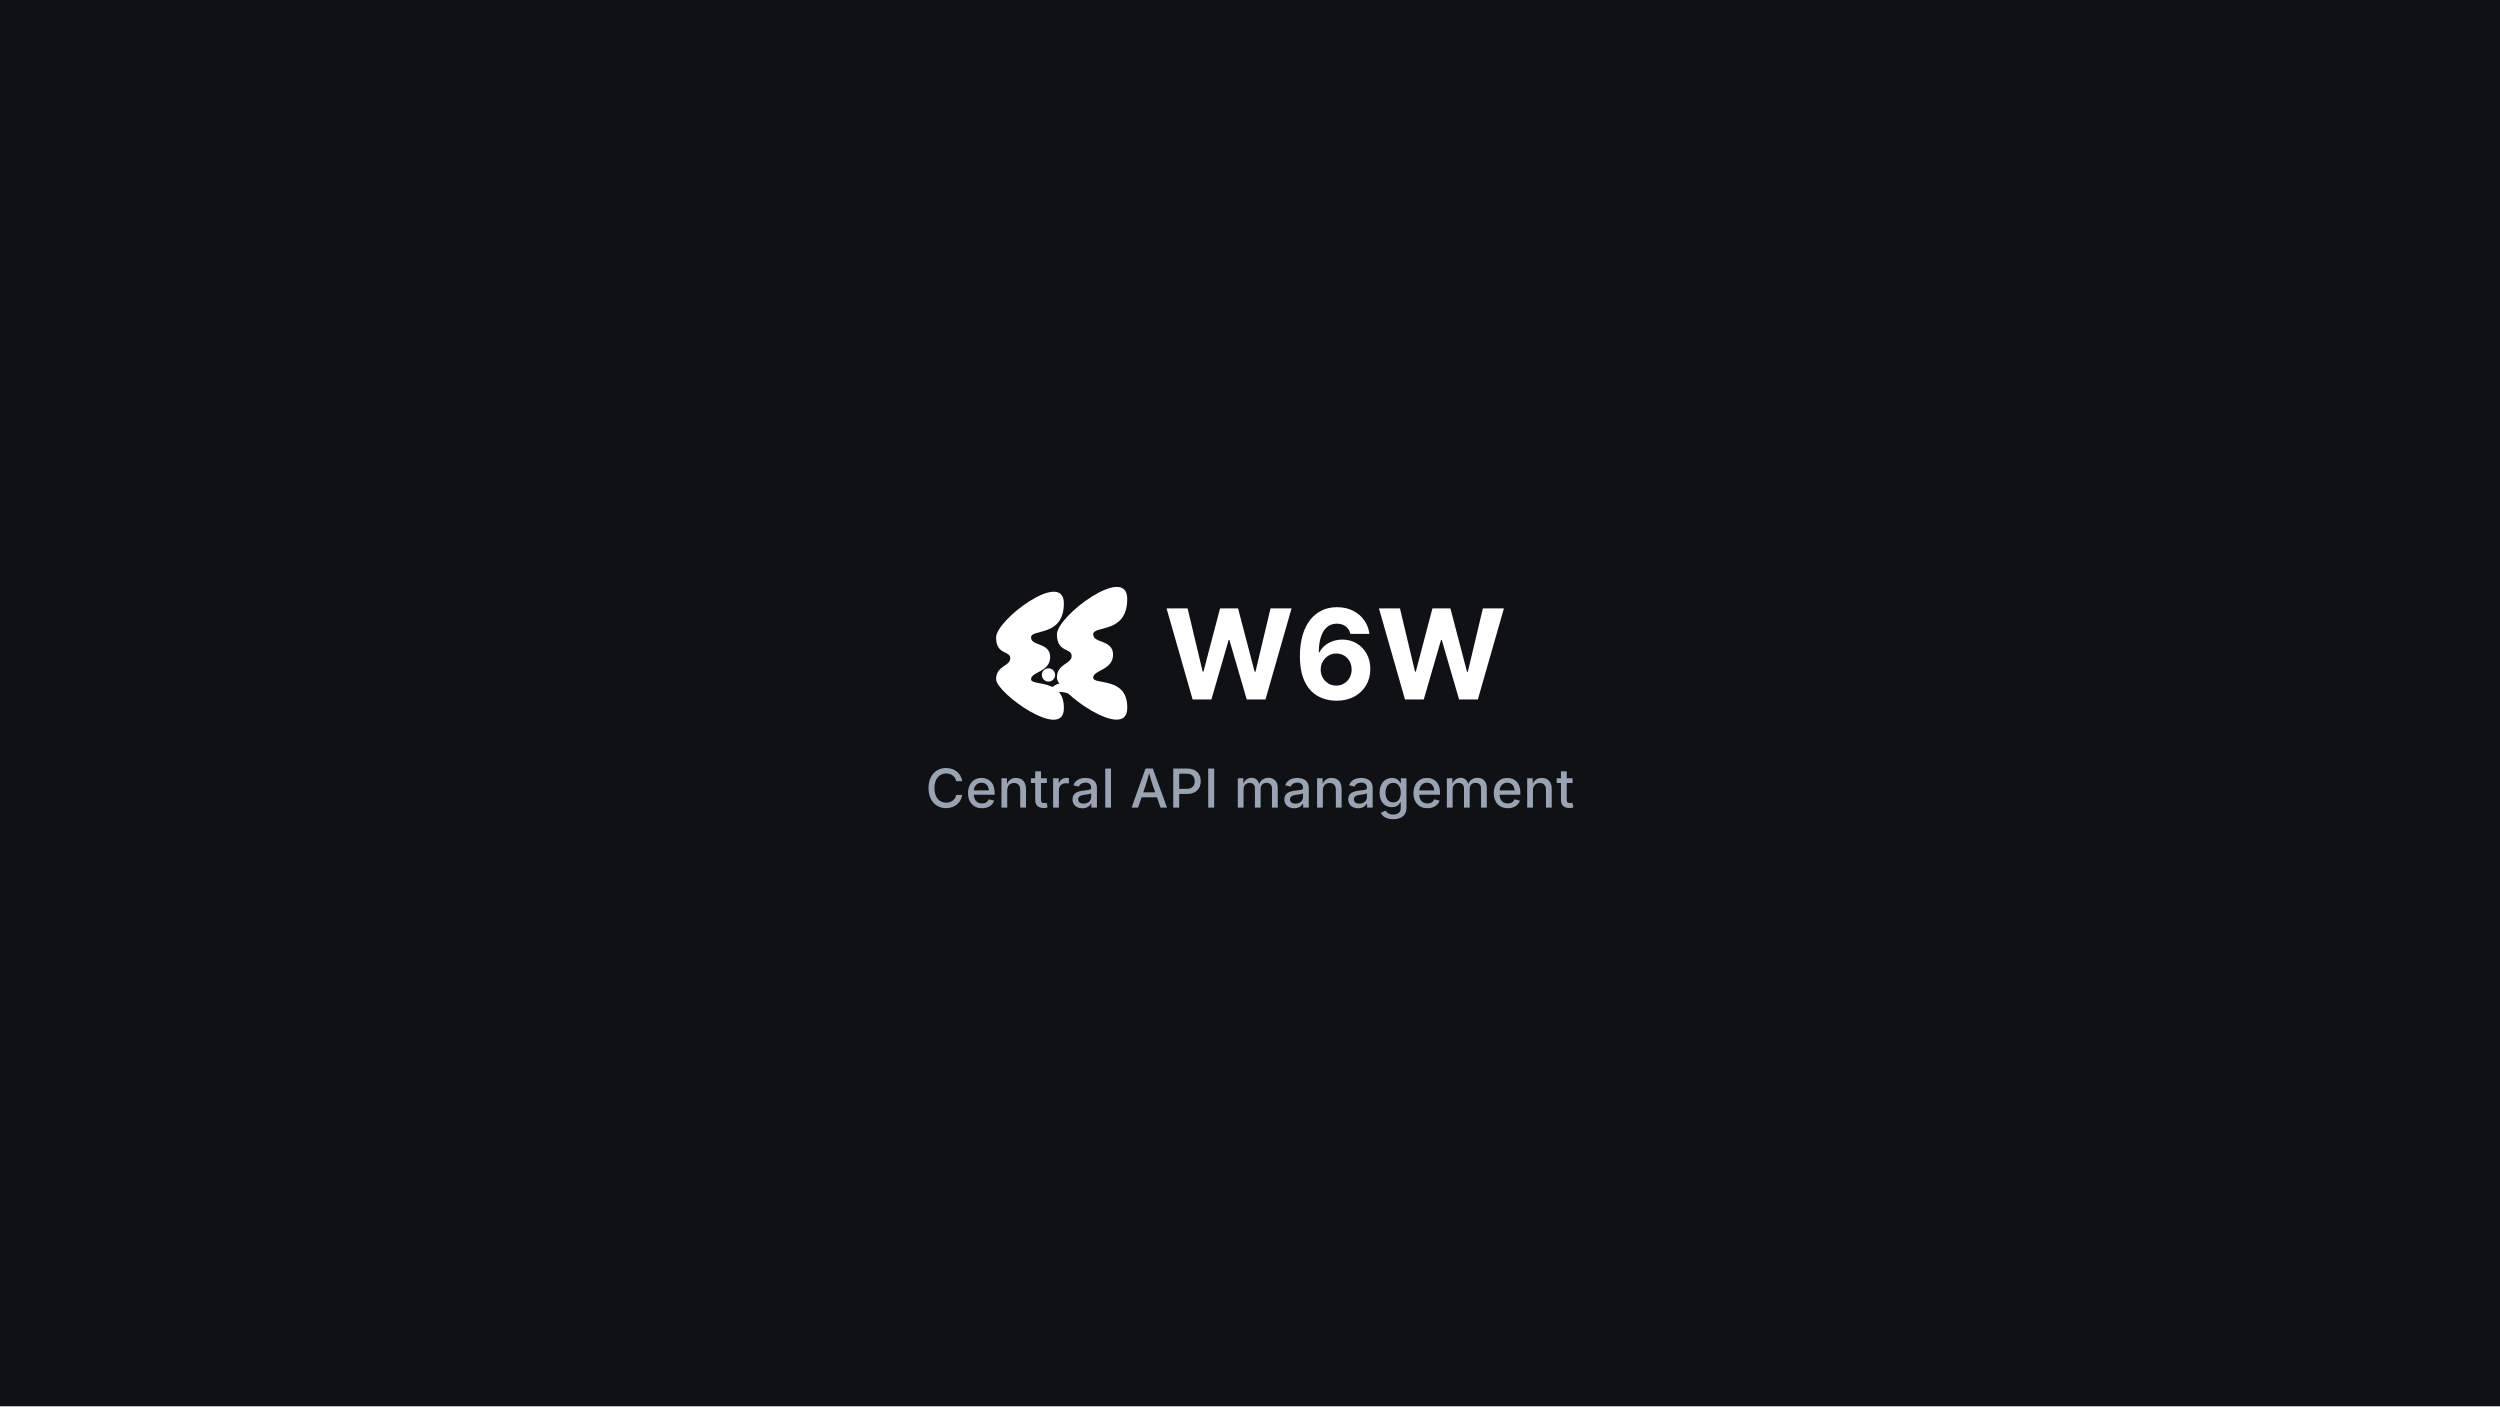
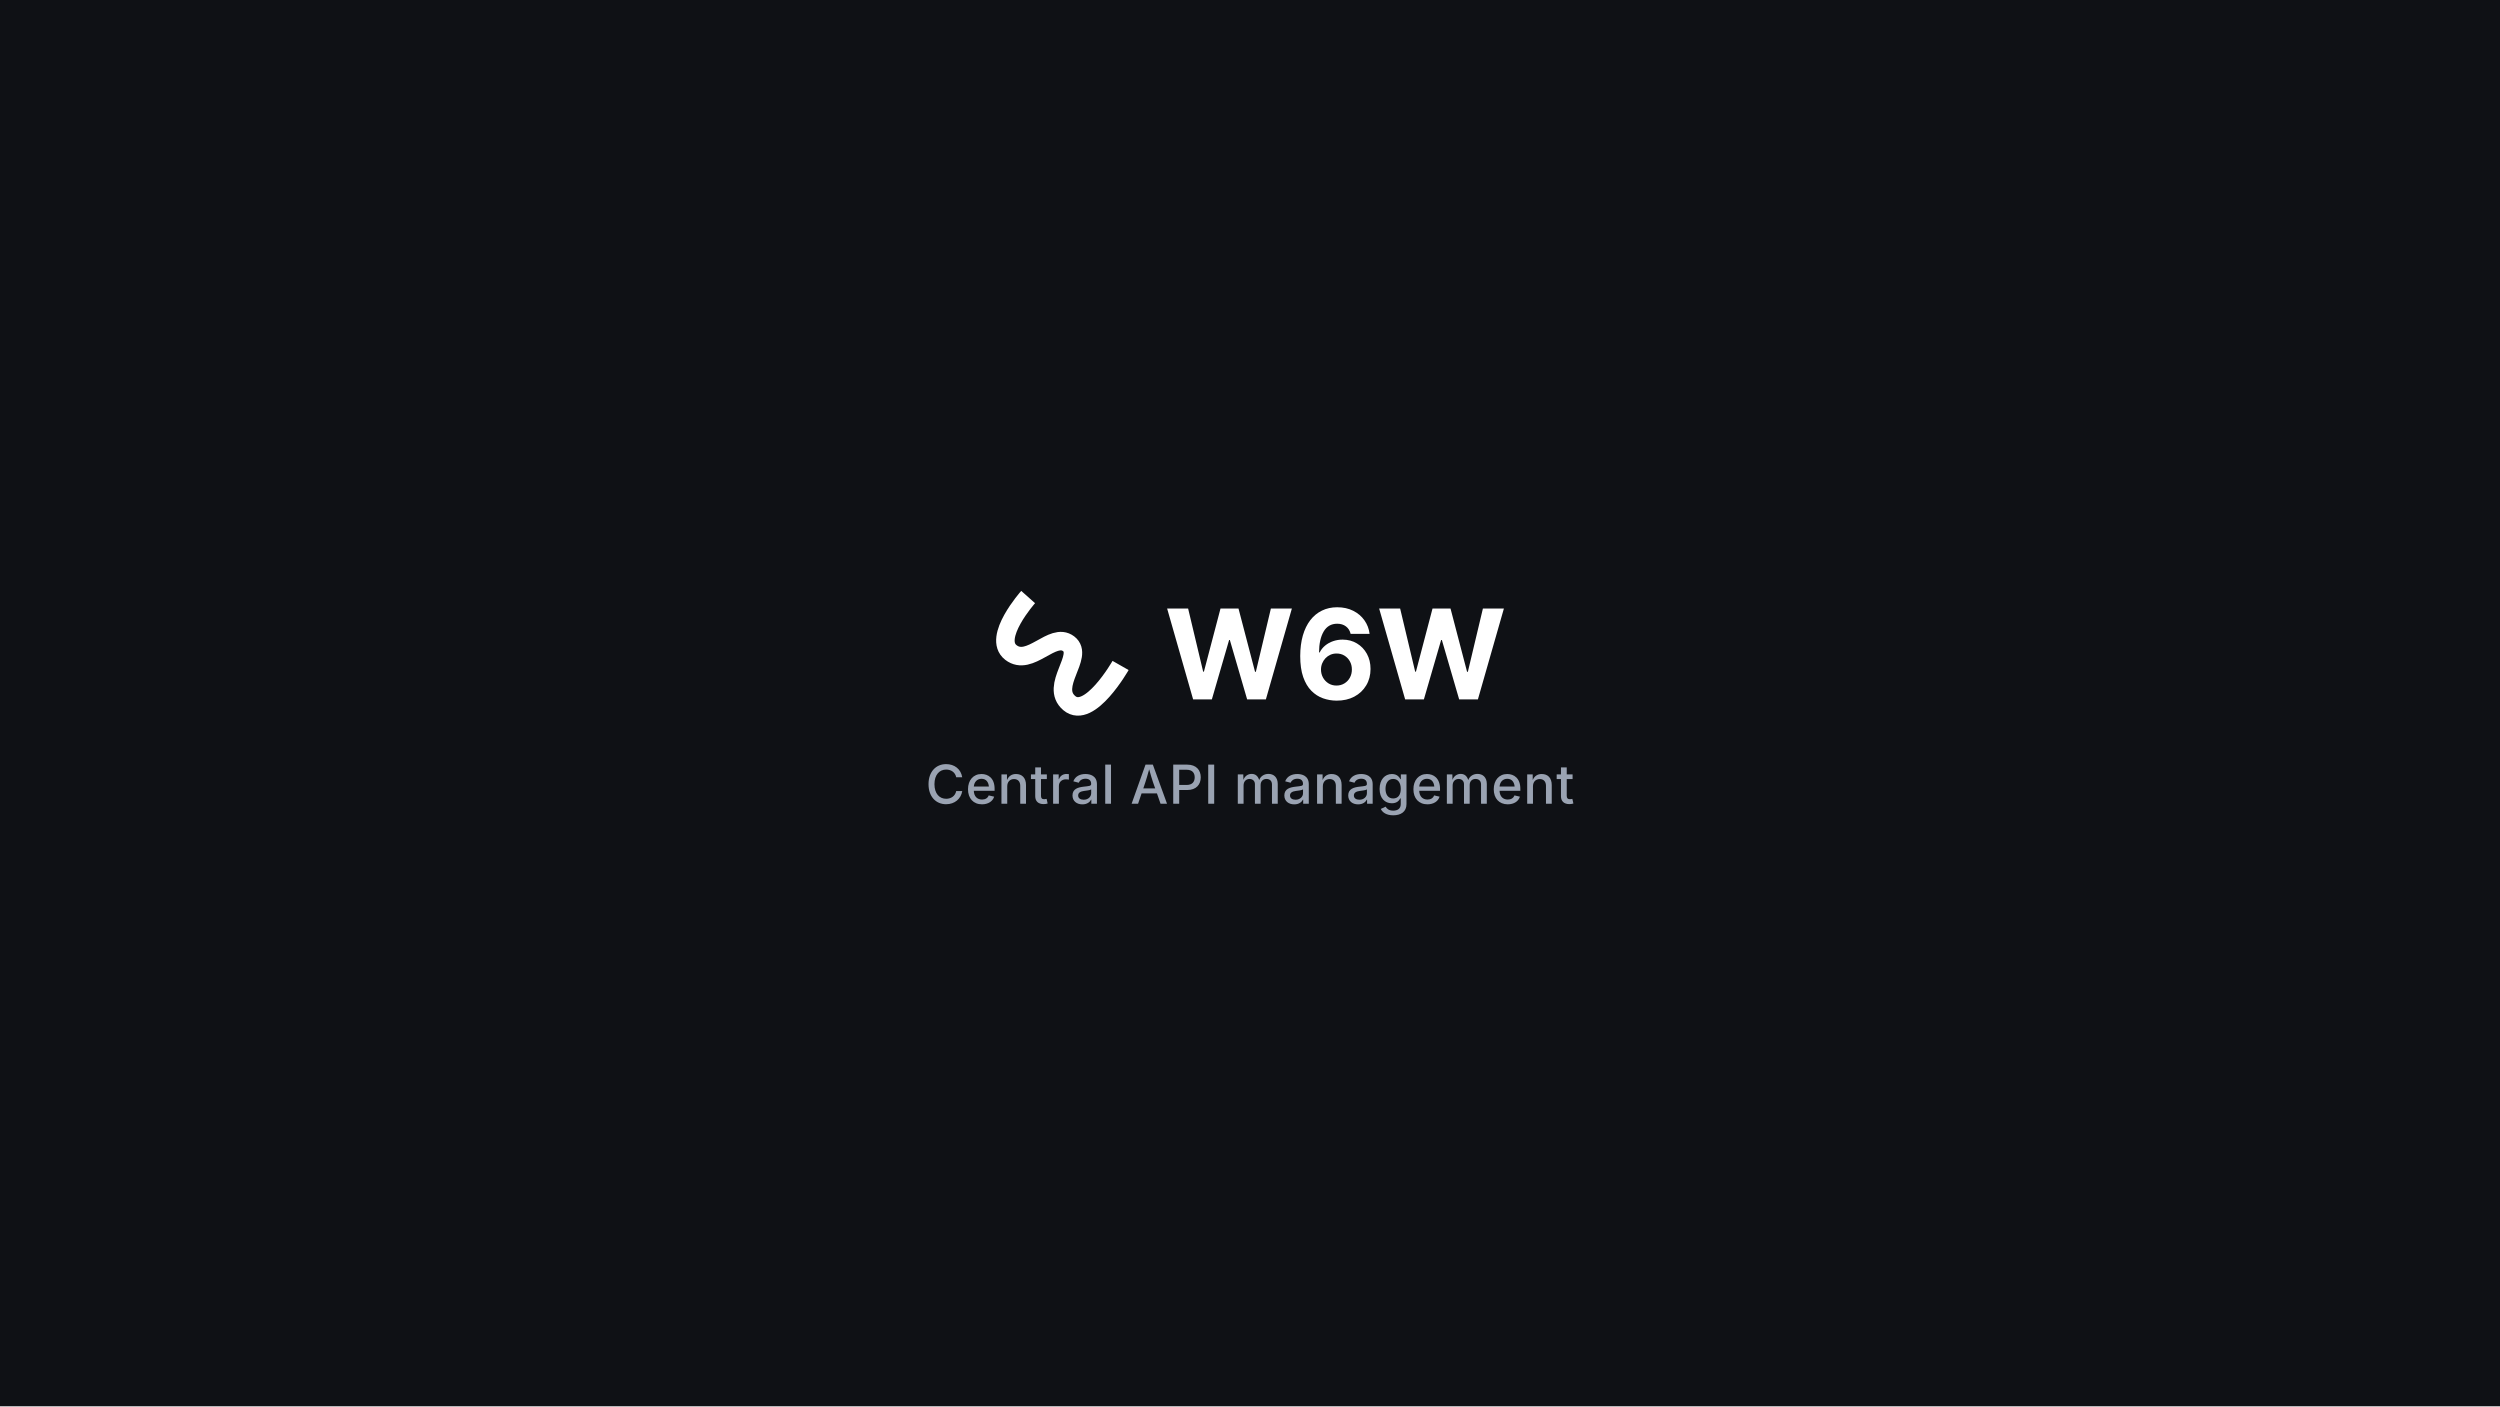
<svg xmlns="http://www.w3.org/2000/svg" viewBox="0 0 2560 1440" width="2560" height="1440" role="img" aria-label="w6w">
  <rect width="2560" height="1440" fill="#0F1115" />
-   <g transform="translate(1020,601.0115) scale(0.2868905)">
-     <g fill="#FFFFFF" transform="translate(-67.9016,-105.2733)">
-       <path d="M67.902 285.578C67.902 221.946 309.731 41.895 309.731 163.736C309.731 285.578 192.642 253.401 192.642 285.578C192.642 317.756 260.944 302.571 260.944 355.719C260.944 408.866 192.642 408.092 192.642 434.691C192.642 461.291 313.345 429.113 309.731 541.555C306.117 653.996 67.902 483.707 67.902 434.691C67.902 385.676 118.558 388.62 118.558 360.135C118.558 331.65 67.902 349.211 67.902 285.578Z" />
-       <path d="M285.062 274.496C285.062 208.51 535.993 21.8 535.993 148.148C535.994 274.496 414.498 241.128 414.498 274.496C414.498 307.864 485.37 292.117 485.37 347.23C485.37 402.343 414.498 401.54 414.498 429.123C414.498 456.706 539.744 423.338 535.994 539.938C532.244 656.538 285.062 479.951 285.062 429.123C285.062 378.295 337.625 381.348 337.625 351.81C337.625 322.272 285.062 340.482 285.062 274.496Z" />
-       <path d="M234.531 558.572C237.269 552.545 239.524 545.907 241.709 539.122C233.666 532.149 218.055 522.708 190.113 509.939C92.199 465.197 222.859 495.35 276.679 457.416C330.5 419.482 424.848 523.233 337.308 489.514C263.377 461.036 253.58 502.259 241.709 539.122C261.851 556.585 234.531 558.572 234.531 558.572Z" />
-       <circle cx="254.91" cy="419.441" r="23.668" />
-       <path d="M769.397 507L676.41 182.021H751.466L805.259 407.824H807.957L867.304 182.021H931.57L990.758 408.3H993.614L1047.41 182.021H1122.46L1029.48 507H962.512L900.627 294.526H898.088L836.361 507H769.397ZM1282.06 511.443C1265.34 511.337 1249.21 508.534 1233.66 503.033C1218.21 497.532 1204.36 488.593 1192.08 476.216C1179.81 463.839 1170.08 447.442 1162.89 427.025C1155.8 406.608 1152.26 381.536 1152.26 351.81C1152.36 324.517 1155.48 300.132 1161.62 278.658C1167.86 257.077 1176.75 238.776 1188.28 223.754C1199.91 208.732 1213.82 197.307 1230.01 189.479C1246.19 181.545 1264.34 177.578 1284.44 177.578C1306.12 177.578 1325.27 181.809 1341.88 190.272C1358.49 198.629 1371.82 210.002 1381.87 224.389C1392.02 238.776 1398.16 254.908 1400.27 272.786H1332.52C1329.87 261.467 1324.32 252.581 1315.86 246.128C1307.39 239.675 1296.92 236.448 1284.44 236.448C1263.28 236.448 1247.2 245.652 1236.2 264.059C1225.3 282.466 1219.75 307.485 1219.54 339.115H1221.76C1226.62 329.489 1233.18 321.29 1241.43 314.52C1249.79 307.643 1259.26 302.407 1269.84 298.81C1280.52 295.108 1291.79 293.256 1303.64 293.256C1322.89 293.256 1340.03 297.805 1355.05 306.903C1370.07 315.895 1381.92 328.272 1390.59 344.034C1399.27 359.797 1403.61 377.833 1403.61 398.145C1403.61 420.148 1398.48 439.719 1388.21 456.857C1378.06 473.994 1363.83 487.429 1345.53 497.162C1327.33 506.788 1306.18 511.549 1282.06 511.443ZM1281.74 457.491C1292.32 457.491 1301.79 454.953 1310.14 449.875C1318.5 444.797 1325.06 437.921 1329.82 429.246C1334.58 420.572 1336.96 410.839 1336.96 400.049C1336.96 389.258 1334.58 379.579 1329.82 371.01C1325.17 362.441 1318.71 355.618 1310.46 350.54C1302.21 345.462 1292.79 342.924 1282.22 342.924C1274.28 342.924 1266.93 344.405 1260.16 347.367C1253.49 350.329 1247.62 354.454 1242.55 359.744C1237.57 365.033 1233.66 371.169 1230.8 378.151C1227.95 385.027 1226.52 392.379 1226.52 400.207C1226.52 410.68 1228.9 420.254 1233.66 428.929C1238.53 437.603 1245.08 444.532 1253.34 449.716C1261.69 454.9 1271.16 457.491 1281.74 457.491ZM1527.38 507L1434.39 182.021H1509.45L1563.24 407.824H1565.94L1625.28 182.021H1689.55L1748.74 408.3H1751.59L1805.39 182.021H1880.44L1787.46 507H1720.49L1658.61 294.526H1656.07L1594.34 507H1527.38Z" />
+   <g transform="translate(1020,605.0891) scale(0.2864327)">
+     <g transform="translate(-65.0049,-119.1304)">
+       <g transform="translate(301.9891,342.2575) scale(0.5655947) translate(-545,-496.5)" fill="none" stroke="#FFFFFF" stroke-width="117">
+         <path d="M912.877 573.286C912.877 573.286 716.083 919.142 588.645 811.214C461.206 703.287 686.341 513.766 584.274 436.026C482.206 358.287 339.706 584.287 219.595 491.326C99.484 398.365 328.592 140.757 328.592 140.757" />
+       </g>
+       <path fill="#FFFFFF" d="M769.397 507L676.41 182.021H751.466L805.259 407.824H807.957L867.304 182.021H931.57L990.758 408.3H993.614L1047.41 182.021H1122.46L1029.48 507H962.512L900.627 294.526H898.088L836.361 507H769.397ZM1282.06 511.443C1265.34 511.337 1249.21 508.534 1233.66 503.033C1218.21 497.532 1204.36 488.593 1192.08 476.216C1179.81 463.839 1170.08 447.442 1162.89 427.025C1155.8 406.608 1152.26 381.536 1152.26 351.81C1152.36 324.517 1155.48 300.132 1161.62 278.658C1167.86 257.077 1176.75 238.776 1188.28 223.754C1199.91 208.732 1213.82 197.307 1230.01 189.479C1246.19 181.545 1264.34 177.578 1284.44 177.578C1306.12 177.578 1325.27 181.809 1341.88 190.272C1358.49 198.629 1371.82 210.002 1381.87 224.389C1392.02 238.776 1398.16 254.908 1400.27 272.786H1332.52C1329.87 261.467 1324.32 252.581 1315.86 246.128C1307.39 239.675 1296.92 236.448 1284.44 236.448C1263.28 236.448 1247.2 245.652 1236.2 264.059C1225.3 282.466 1219.75 307.485 1219.54 339.115H1221.76C1226.62 329.489 1233.18 321.29 1241.43 314.52C1249.79 307.643 1259.26 302.407 1269.84 298.81C1280.52 295.108 1291.79 293.256 1303.64 293.256C1322.89 293.256 1340.03 297.805 1355.05 306.903C1370.07 315.895 1381.92 328.272 1390.59 344.034C1399.27 359.797 1403.61 377.833 1403.61 398.145C1403.61 420.148 1398.48 439.719 1388.21 456.857C1378.06 473.994 1363.83 487.429 1345.53 497.162C1327.33 506.788 1306.18 511.549 1282.06 511.443ZM1281.74 457.491C1292.32 457.491 1301.79 454.953 1310.14 449.875C1318.5 444.797 1325.06 437.921 1329.82 429.246C1334.58 420.572 1336.96 410.839 1336.96 400.049C1336.96 389.258 1334.58 379.579 1329.82 371.01C1325.17 362.441 1318.71 355.618 1310.46 350.54C1302.21 345.462 1292.79 342.924 1282.22 342.924C1274.28 342.924 1266.93 344.405 1260.16 347.367C1253.49 350.329 1247.62 354.454 1242.55 359.744C1237.57 365.033 1233.66 371.169 1230.8 378.151C1227.95 385.027 1226.52 392.379 1226.52 400.207C1226.52 410.68 1228.9 420.254 1233.66 428.929C1238.53 437.603 1245.08 444.532 1253.34 449.716C1261.69 454.9 1271.16 457.491 1281.74 457.491ZM1527.38 507L1434.39 182.021H1509.45L1563.24 407.824H1565.94L1625.28 182.021H1689.55L1748.74 408.3H1751.59L1805.39 182.021H1880.44L1787.46 507H1720.49L1658.61 294.526H1656.07L1594.34 507H1527.38Z" />
    </g>
  </g>
-   <text x="1280" y="827" text-anchor="middle" fill="#9AA3B2" font-family="Inter, 'Liberation Sans', Arial, Helvetica, sans-serif" font-size="55" font-weight="500" letter-spacing="0.01em">Central API management</text>
+   <text x="1280" y="823" text-anchor="middle" fill="#9AA3B2" font-family="Inter, 'Liberation Sans', Arial, Helvetica, sans-serif" font-size="55" font-weight="500" letter-spacing="0.01em">Central API management</text>
</svg>
